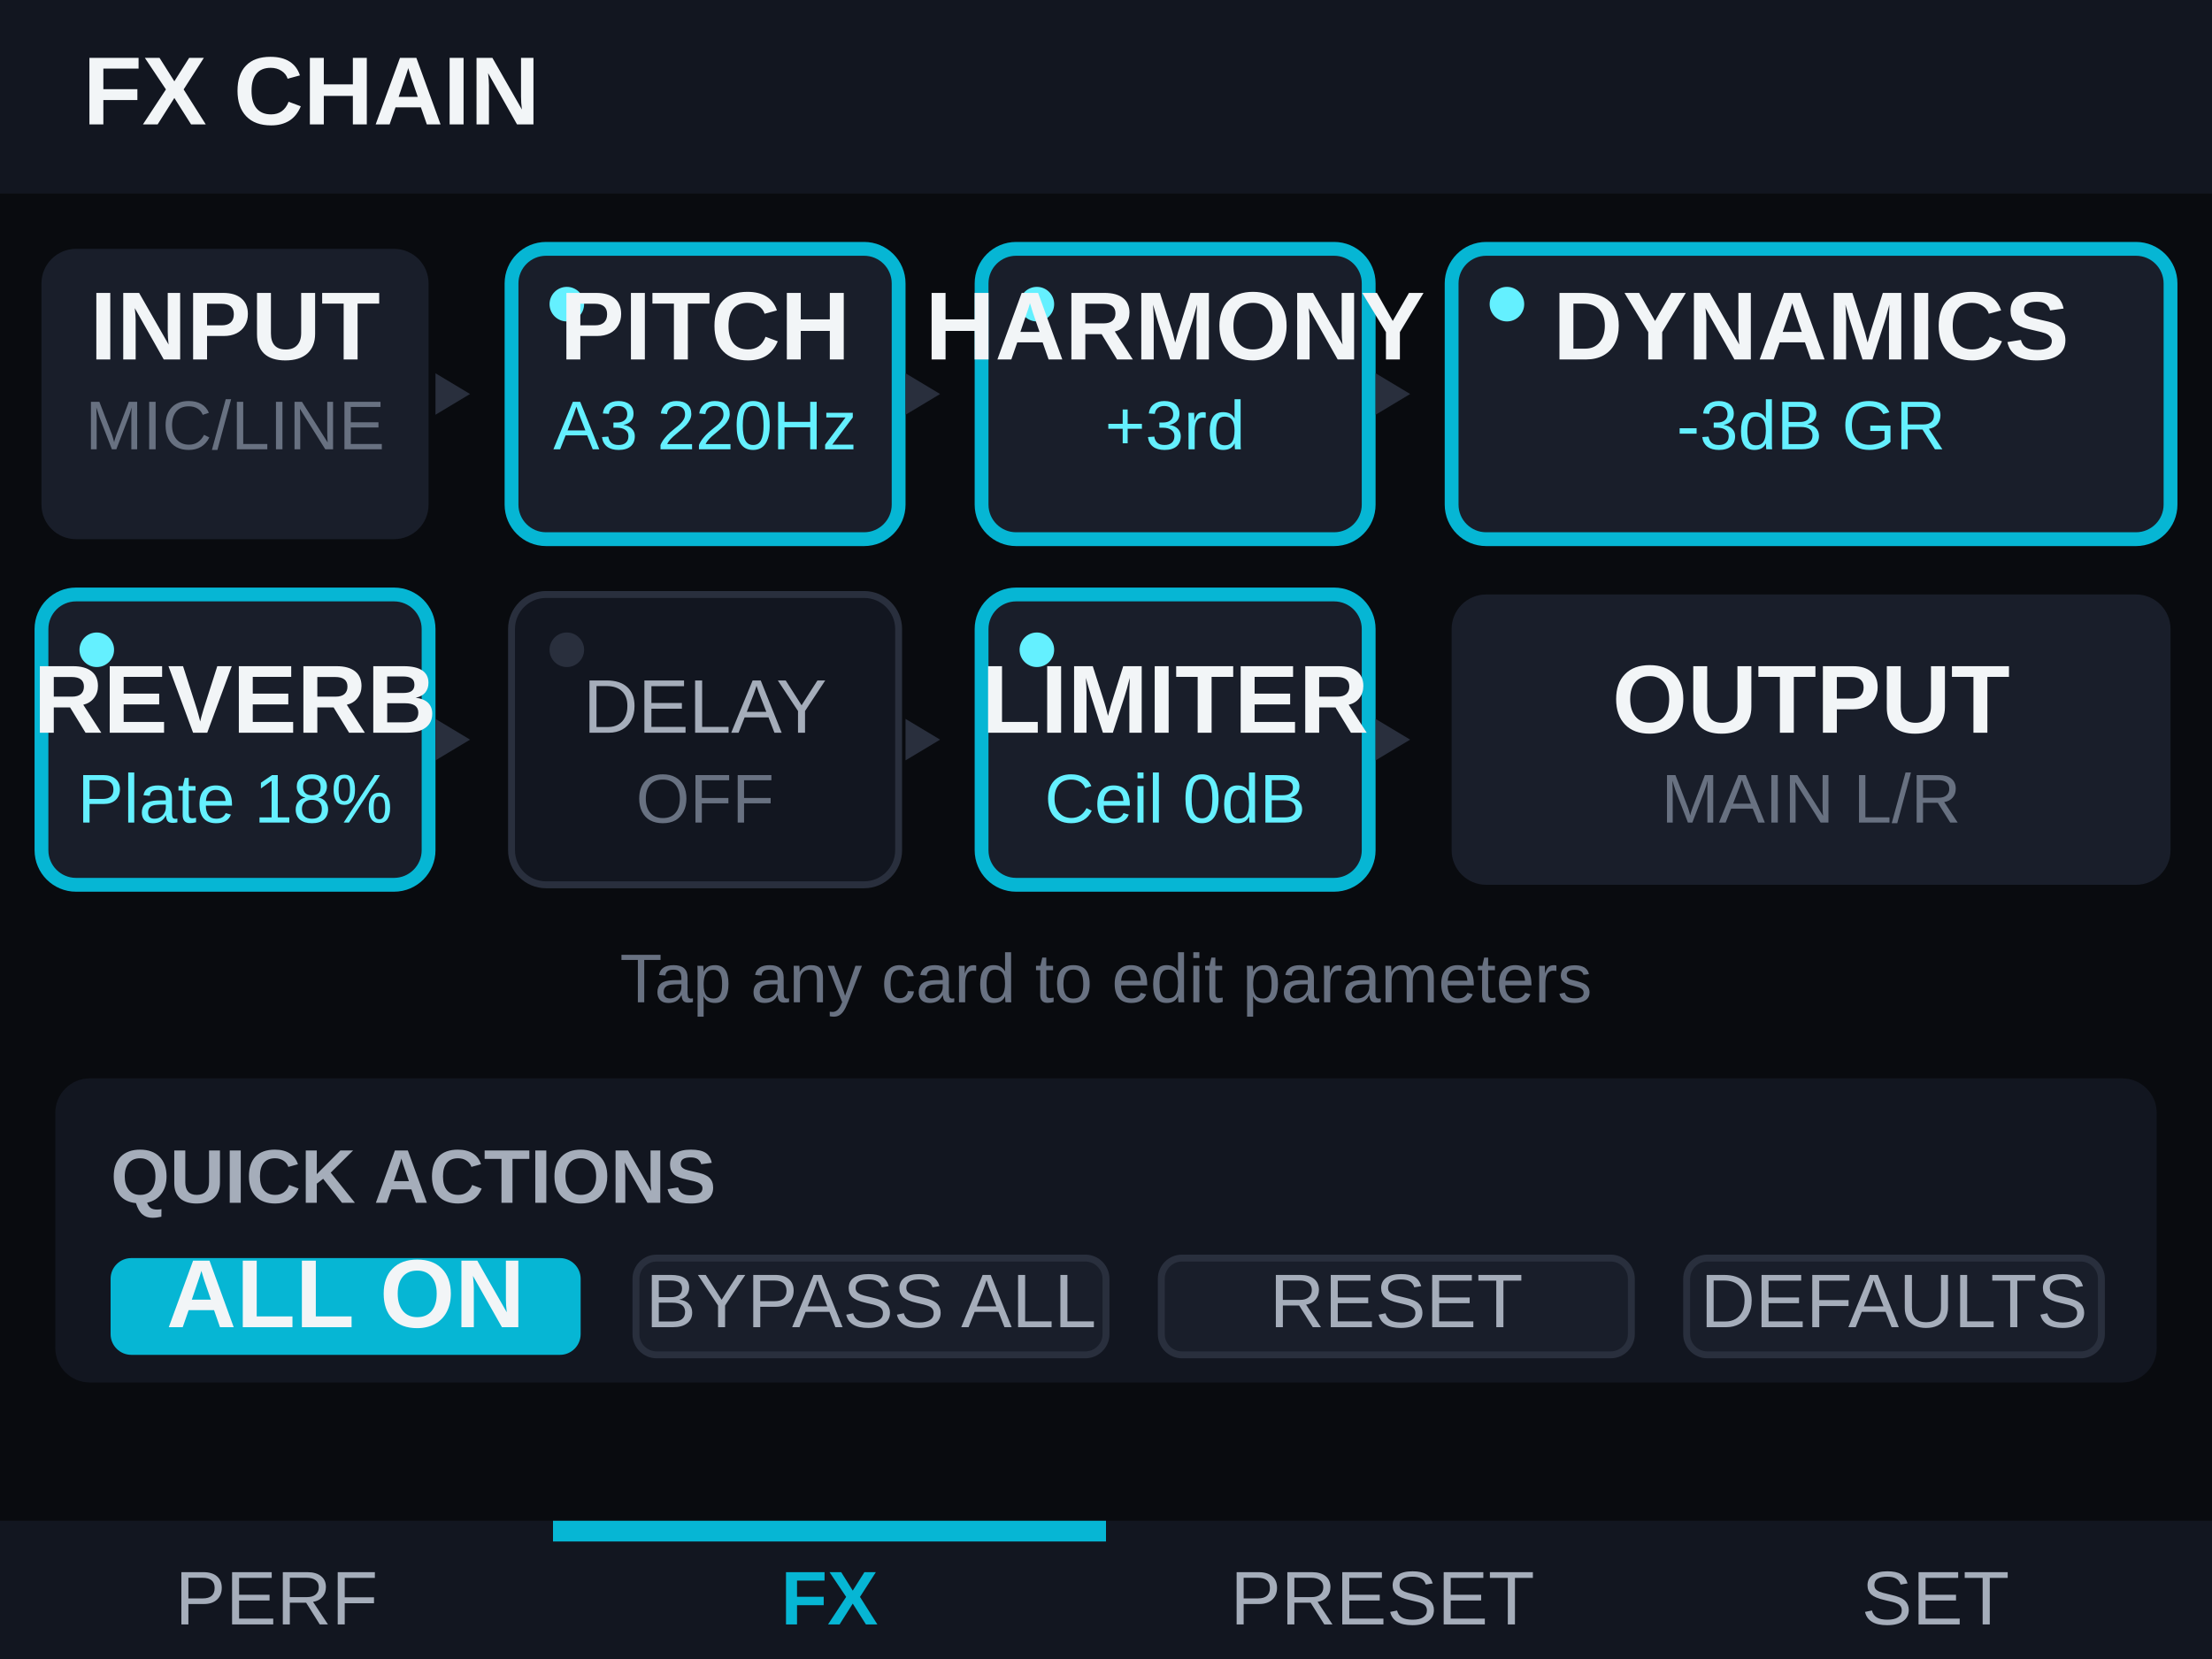
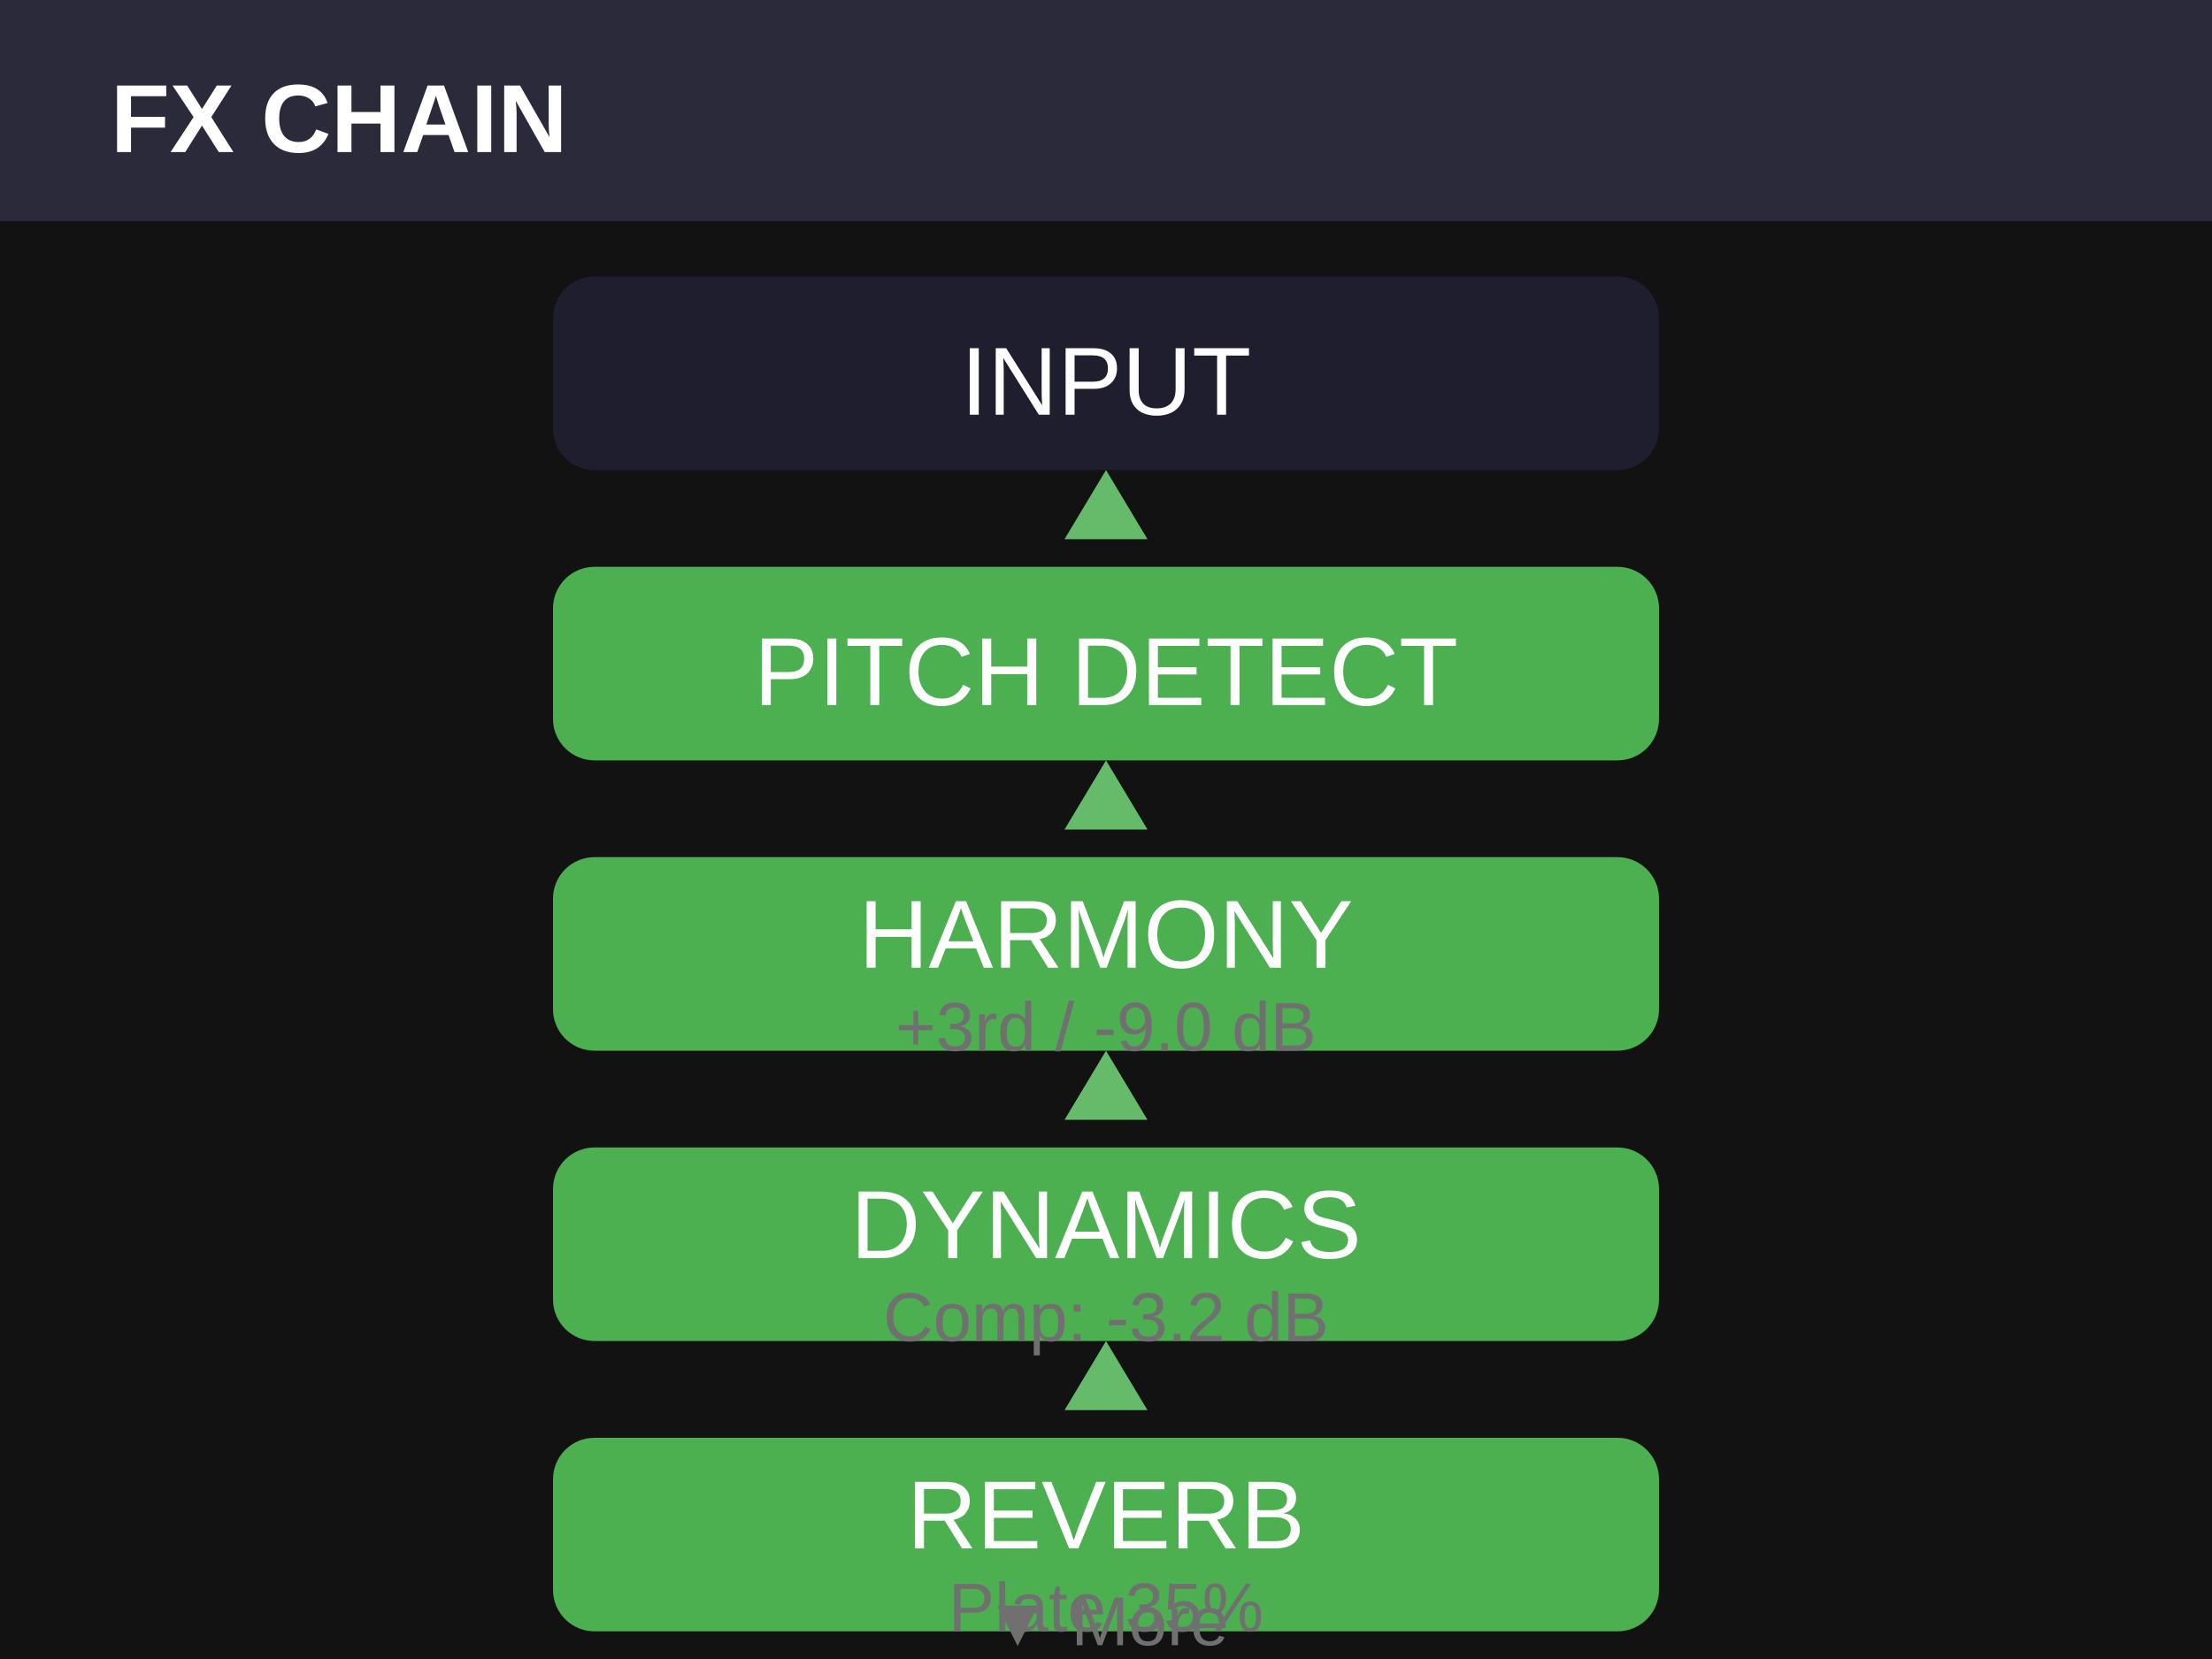
<svg xmlns="http://www.w3.org/2000/svg" viewBox="0 0 320 240" width="640" height="480">
  <defs>
    <style>
-       .bg { fill: #090B0F; }
-       .surface { fill: #121620; }
-       .surface-elevated { fill: #191E2A; }
-       .header { fill: #121620; }
-       
-       .text-primary { fill: #F2F5F7; font-family: Arial, sans-serif; font-size: 14px; font-weight: 700; }
-       .text-secondary { fill: #A5ADBA; font-family: Arial, sans-serif; font-size: 11px; }
-       .text-muted { fill: #687181; font-family: Arial, sans-serif; font-size: 10px; }
-       .text-accent { fill: #06B6D4; font-family: Arial, sans-serif; font-size: 11px; font-weight: 600; }
-       .text-accent-bright { fill: #64F0FF; font-family: Arial, sans-serif; font-size: 10px; }
-       
-       .effect-card-bg { fill: #121620; stroke: #292F3D; stroke-width: 1; }
-       .effect-card-active { fill: #191E2A; stroke: #06B6D4; stroke-width: 2; }
-       .led-on { fill: #64F0FF; }
-       .led-off { fill: #292F3D; }
-       
-       .arrow { fill: #292F3D; }
-       
-       .nav-tab { fill: #121620; }
-       .nav-indicator { fill: #06B6D4; }
-       
-       .btn-primary { fill: #06B6D4; }
-       .btn-secondary { fill: #191E2A; stroke: #292F3D; stroke-width: 1; }
+       .bg { fill: #121212; }
+       .card { fill: #1E1E2E; }
+       .header { fill: #2A2A3A; }
+       .text-primary { fill: #FFFFFF; font-family: Arial, sans-serif; font-size: 14px; }
+       .text-secondary { fill: #B0B0B0; font-family: Arial, sans-serif; font-size: 12px; }
+       .text-small { fill: #707070; font-family: Arial, sans-serif; font-size: 10px; }
+       .effect-off { fill: #424242; }
+       .effect-on { fill: #4CAF50; }
+       .arrow { fill: #66BB6A; }
    </style>
  </defs>
  <rect width="320" height="240" class="bg" />
-   <rect width="320" height="28" class="header" />
-   <text x="12" y="18" class="text-primary" font-size="14">FX CHAIN</text>
-   <rect x="6" y="36" width="56" height="42" rx="5" class="surface-elevated" />
-   <text x="34" y="52" class="text-primary" text-anchor="middle" font-size="9">INPUT</text>
-   <text x="34" y="65" class="text-muted" text-anchor="middle" font-size="9">MIC/LINE</text>
-   <polygon points="68,57 63,54 63,60" class="arrow" />
-   <rect x="74" y="36" width="56" height="42" rx="5" class="effect-card-active" />
-   <circle cx="82" cy="44" r="2.5" class="led-on" />
-   <text x="102" y="52" class="text-primary" text-anchor="middle" font-size="9">PITCH</text>
-   <text x="102" y="65" class="text-accent-bright" text-anchor="middle" font-size="9">A3 220Hz</text>
-   <polygon points="136,57 131,54 131,60" class="arrow" />
-   <rect x="142" y="36" width="56" height="42" rx="5" class="effect-card-active" />
-   <circle cx="150" cy="44" r="2.5" class="led-on" />
-   <text x="170" y="52" class="text-primary" text-anchor="middle" font-size="9">HARMONY</text>
-   <text x="170" y="65" class="text-accent-bright" text-anchor="middle" font-size="9">+3rd</text>
-   <polygon points="204,57 199,54 199,60" class="arrow" />
-   <rect x="210" y="36" width="104" height="42" rx="5" class="effect-card-active" />
-   <circle cx="218" cy="44" r="2.5" class="led-on" />
-   <text x="262" y="52" class="text-primary" text-anchor="middle" font-size="9">DYNAMICS</text>
-   <text x="262" y="65" class="text-accent-bright" text-anchor="middle" font-size="9">-3dB GR</text>
-   <rect x="6" y="86" width="56" height="42" rx="5" class="effect-card-active" />
-   <circle cx="14" cy="94" r="2.5" class="led-on" />
-   <text x="34" y="106" class="text-primary" text-anchor="middle" font-size="9">REVERB</text>
-   <text x="34" y="119" class="text-accent-bright" text-anchor="middle" font-size="9">Plate 18%</text>
-   <polygon points="68,107 63,104 63,110" class="arrow" />
-   <rect x="74" y="86" width="56" height="42" rx="5" class="effect-card-bg" />
-   <circle cx="82" cy="94" r="2.5" class="led-off" />
-   <text x="102" y="106" class="text-secondary" text-anchor="middle" font-size="9">DELAY</text>
-   <text x="102" y="119" class="text-muted" text-anchor="middle" font-size="9">OFF</text>
-   <polygon points="136,107 131,104 131,110" class="arrow" />
-   <rect x="142" y="86" width="56" height="42" rx="5" class="effect-card-active" />
-   <circle cx="150" cy="94" r="2.5" class="led-on" />
-   <text x="170" y="106" class="text-primary" text-anchor="middle" font-size="9">LIMITER</text>
-   <text x="170" y="119" class="text-accent-bright" text-anchor="middle" font-size="9">Ceil 0dB</text>
-   <polygon points="204,107 199,104 199,110" class="arrow" />
-   <rect x="210" y="86" width="104" height="42" rx="5" class="surface-elevated" />
-   <text x="262" y="106" class="text-primary" text-anchor="middle" font-size="9">OUTPUT</text>
-   <text x="262" y="119" class="text-muted" text-anchor="middle" font-size="9">MAIN L/R</text>
-   <text x="160" y="145" class="text-muted" text-anchor="middle" font-size="10">Tap any card to edit parameters</text>
-   <rect x="8" y="156" width="304" height="44" rx="5" class="surface" />
-   <text x="16" y="174" class="text-secondary" font-size="10" font-weight="600">QUICK ACTIONS</text>
-   <rect x="16" y="182" width="68" height="14" rx="3" class="btn-primary" />
-   <text x="50" y="192" class="text-primary" text-anchor="middle" font-size="8" font-weight="700">ALL ON</text>
-   <rect x="92" y="182" width="68" height="14" rx="3" class="btn-secondary" />
-   <text x="126" y="192" class="text-secondary" text-anchor="middle" font-size="8">BYPASS ALL</text>
-   <rect x="168" y="182" width="68" height="14" rx="3" class="btn-secondary" />
-   <text x="202" y="192" class="text-secondary" text-anchor="middle" font-size="8">RESET</text>
-   <rect x="244" y="182" width="60" height="14" rx="3" class="btn-secondary" />
-   <text x="274" y="192" class="text-secondary" text-anchor="middle" font-size="8">DEFAULTS</text>
-   <rect y="220" width="320" height="20" class="header" />
-   <rect x="80" y="220" width="80" height="3" class="nav-indicator" />
-   <text x="40" y="235" class="text-secondary" text-anchor="middle" font-size="10">PERF</text>
-   <text x="120" y="235" class="text-accent" text-anchor="middle" font-size="10" font-weight="700">FX</text>
-   <text x="200" y="235" class="text-secondary" text-anchor="middle" font-size="10">PRESET</text>
-   <text x="280" y="235" class="text-secondary" text-anchor="middle" font-size="10">SET</text>
+   <rect width="320" height="32" class="header" />
+   <text x="16" y="22" class="text-primary" font-size="16" font-weight="bold">FX CHAIN</text>
+   <rect x="80" y="40" width="160" height="28" class="card" rx="6" />
+   <text x="160" y="60" class="text-primary" text-anchor="middle" font-size="12">INPUT</text>
+   <polygon points="160,68 154,78 166,78" class="arrow" />
+   <rect x="80" y="82" width="160" height="28" class="effect-on" rx="6" />
+   <text x="160" y="102" class="text-primary" text-anchor="middle" font-size="12">PITCH DETECT</text>
+   <polygon points="160,110 154,120 166,120" class="arrow" />
+   <rect x="80" y="124" width="160" height="28" class="effect-on" rx="6" />
+   <text x="160" y="140" class="text-primary" text-anchor="middle" font-size="11">HARMONY</text>
+   <text x="160" y="152" class="text-small" text-anchor="middle">+3rd / -9.0 dB</text>
+   <polygon points="160,152 154,162 166,162" class="arrow" />
+   <rect x="80" y="166" width="160" height="28" class="effect-on" rx="6" />
+   <text x="160" y="182" class="text-primary" text-anchor="middle" font-size="11">DYNAMICS</text>
+   <text x="160" y="194" class="text-small" text-anchor="middle">Comp: -3.2 dB</text>
+   <polygon points="160,194 154,204 166,204" class="arrow" />
+   <rect x="80" y="208" width="160" height="28" class="effect-on" rx="6" />
+   <text x="160" y="224" class="text-primary" text-anchor="middle" font-size="11">REVERB</text>
+   <text x="160" y="236" class="text-small" text-anchor="middle">Plate 35%</text>
+   <text x="160" y="238" class="text-small" text-anchor="middle">▼ More</text>
</svg>
